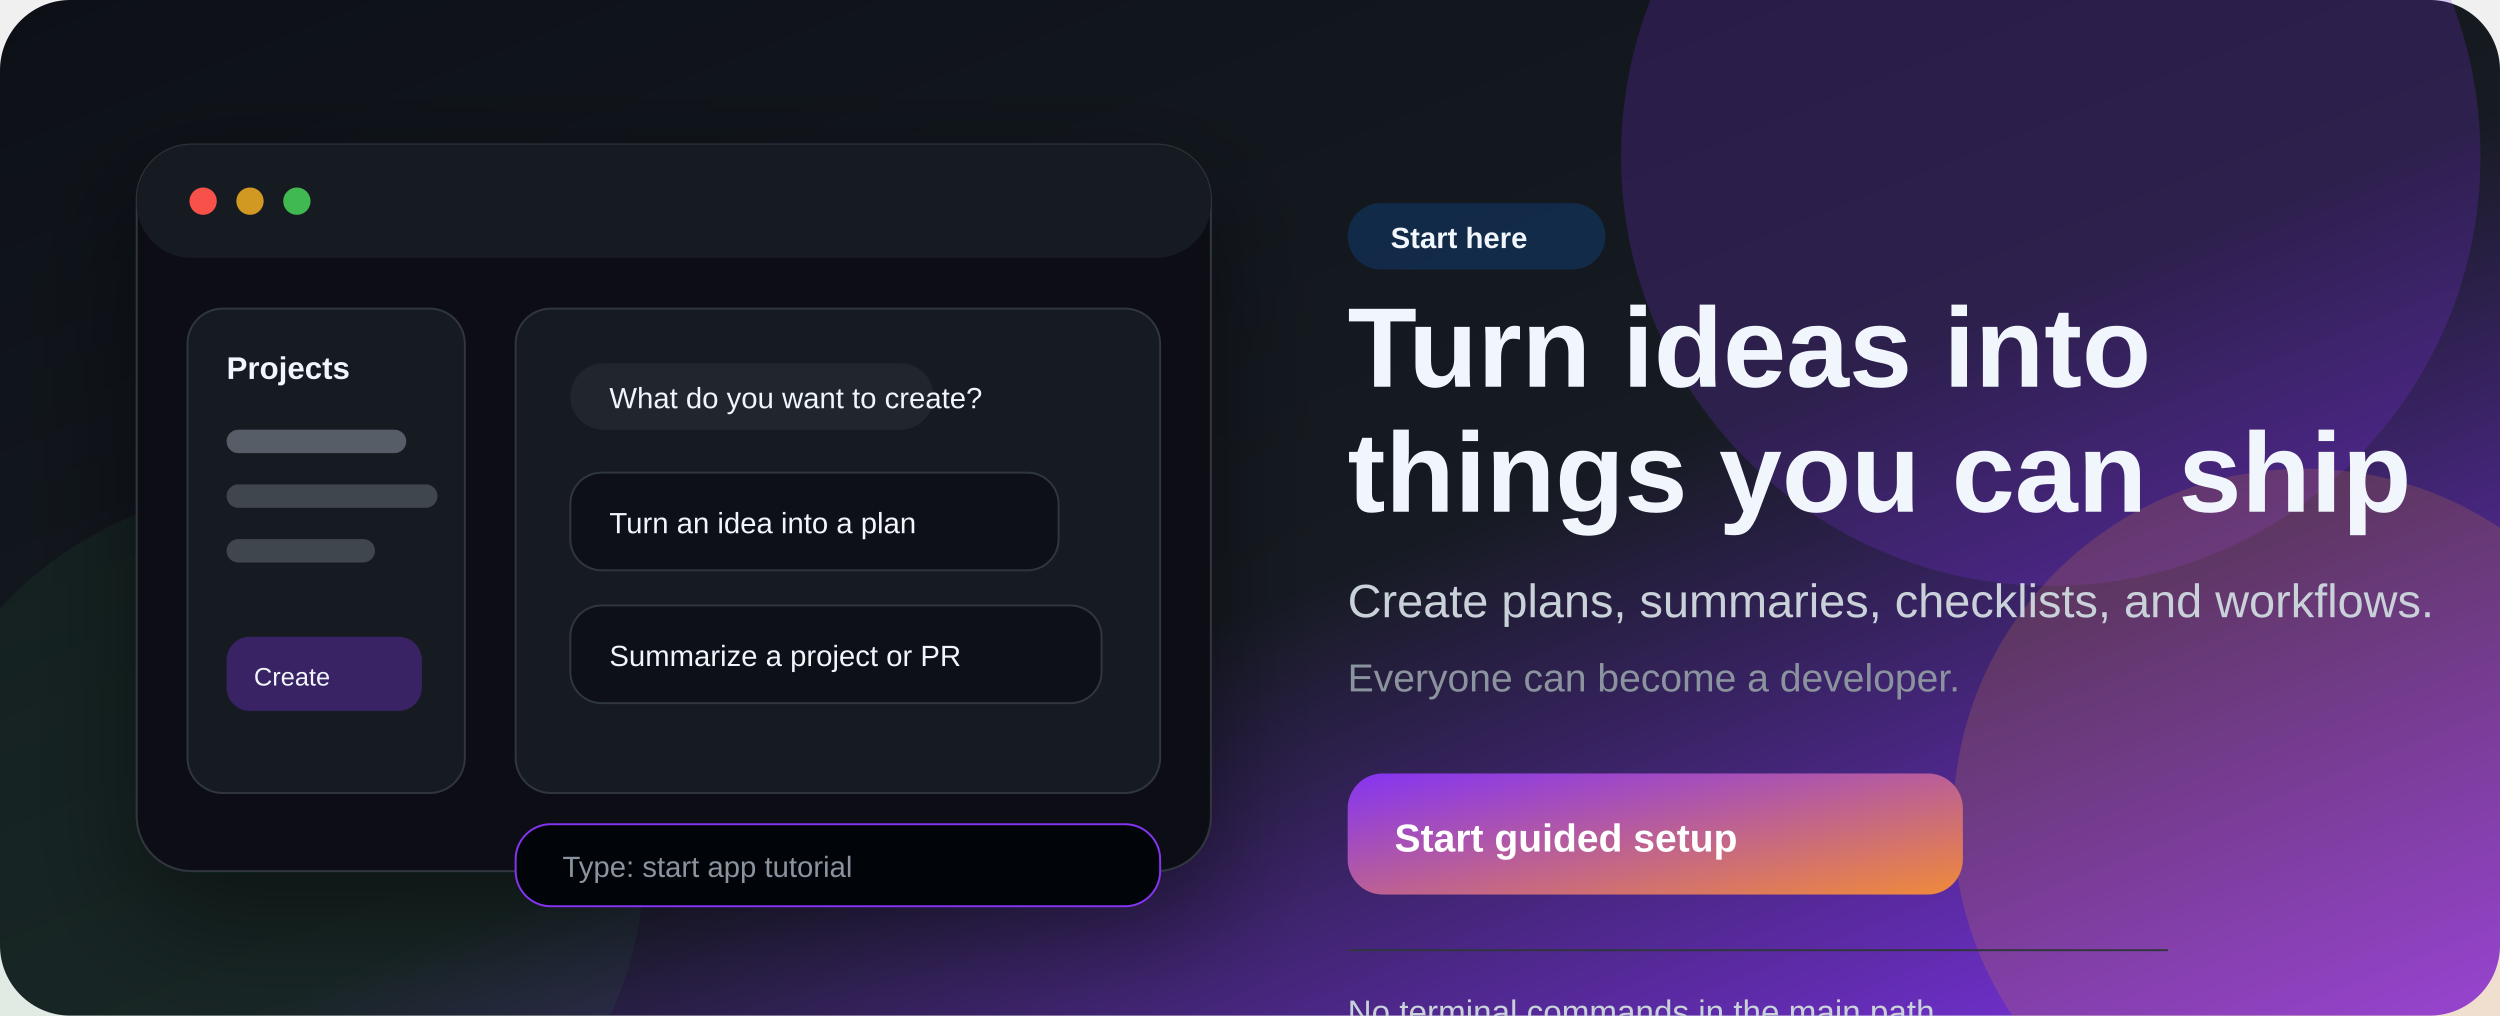
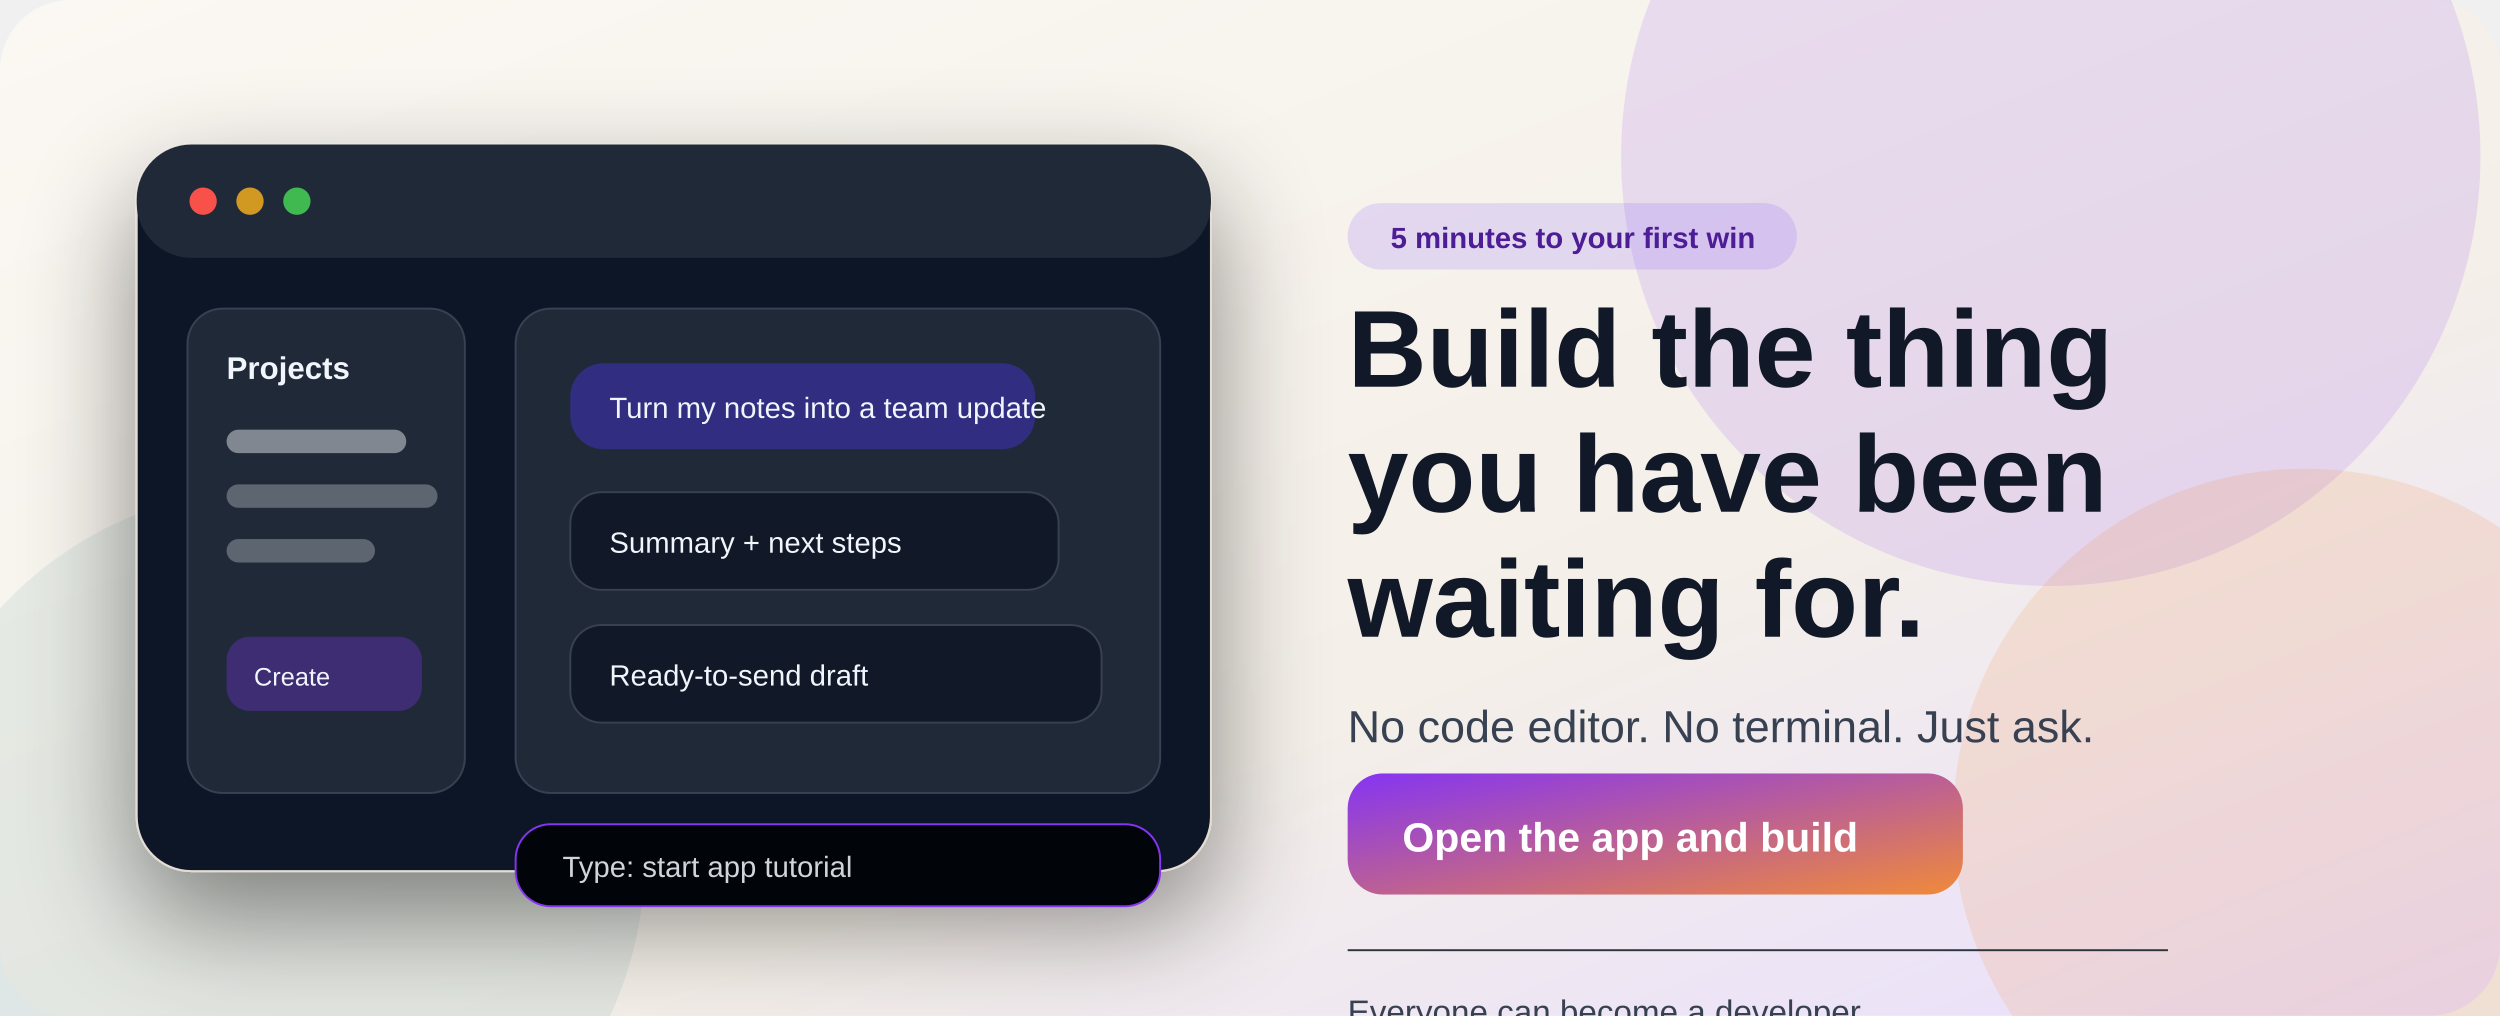
<svg xmlns="http://www.w3.org/2000/svg" width="1280" height="520" viewBox="0 0 1280 520" role="img" aria-labelledby="title desc">
  <defs>
    <linearGradient id="bg" x1="0" y1="0" x2="1" y2="1">
-       <stop offset="0" stop-color="#0d1117" />
-       <stop offset="0.55" stop-color="#161b22" />
-       <stop offset="1" stop-color="#8534F3" />
+       <stop offset="0" stop-color="#FBF8F3" />
+       <stop offset="0.62" stop-color="#F4EFE8" />
+       <stop offset="1" stop-color="#E8DDFF" />
    </linearGradient>
    <linearGradient id="accent" x1="0" y1="0" x2="1" y2="1">
      <stop offset="0" stop-color="#8534F3" />
      <stop offset="1" stop-color="#F08A3A" />
    </linearGradient>
    <filter id="shadow" x="-20%" y="-20%" width="140%" height="140%">
      <feDropShadow dx="0" dy="24" stdDeviation="28" flood-color="#010409" flood-opacity="0.45" />
    </filter>
  </defs>
  <rect width="1280" height="520" rx="36" fill="url(#bg)" />
-   <circle cx="1050" cy="80" r="220" fill="#8534F3" opacity="0.20" />
-   <circle cx="1180" cy="420" r="180" fill="#F08A3A" opacity="0.18" />
-   <circle cx="140" cy="440" r="190" fill="#2da44e" opacity="0.08" />
+   <circle cx="1050" cy="80" r="220" fill="#8534F3" opacity="0.13" />
+   <circle cx="1180" cy="420" r="180" fill="#F08A3A" opacity="0.16" />
+   <circle cx="140" cy="440" r="190" fill="#0f766e" opacity="0.08" />
  <g transform="translate(70 74)">
-     <rect width="550" height="372" rx="28" fill="#0d1117" stroke="#30363d" filter="url(#shadow)" />
-     <rect x="0" y="0" width="550" height="58" rx="28" fill="#161b22" />
+     <rect width="550" height="372" rx="28" fill="#111827" stroke="#e4ddd4" filter="url(#shadow)" />
+     <rect x="0" y="0" width="550" height="58" rx="28" fill="#1f2937" />
    <circle cx="34" cy="29" r="7" fill="#f85149" />
    <circle cx="58" cy="29" r="7" fill="#d29922" />
    <circle cx="82" cy="29" r="7" fill="#3fb950" />
-     <rect x="26" y="84" width="142" height="248" rx="18" fill="#161b22" stroke="#30363d" />
+     <rect x="26" y="84" width="142" height="248" rx="18" fill="#1f2937" stroke="#374151" />
    <text x="46" y="120" font-family="Arial, sans-serif" font-size="16" font-weight="700" fill="#f0f6fc">Projects</text>
-     <rect x="46" y="146" width="92" height="12" rx="6" fill="#8b949e" opacity="0.55" />
-     <rect x="46" y="174" width="108" height="12" rx="6" fill="#8b949e" opacity="0.35" />
-     <rect x="46" y="202" width="76" height="12" rx="6" fill="#8b949e" opacity="0.35" />
+     <rect x="46" y="146" width="92" height="12" rx="6" fill="#d1d5db" opacity="0.55" />
+     <rect x="46" y="174" width="108" height="12" rx="6" fill="#d1d5db" opacity="0.35" />
+     <rect x="46" y="202" width="76" height="12" rx="6" fill="#d1d5db" opacity="0.35" />
    <rect x="46" y="252" width="100" height="38" rx="12" fill="#8534F3" opacity="0.32" />
    <text x="60" y="277" font-family="Arial, sans-serif" font-size="13" fill="#f0f6fc">Create</text>
-     <rect x="194" y="84" width="330" height="248" rx="18" fill="#161b22" stroke="#30363d" />
-     <rect x="222" y="112" width="186" height="34" rx="17" fill="#21262d" />
-     <text x="242" y="135" font-family="Arial, sans-serif" font-size="15" fill="#f0f6fc">What do you want to create?</text>
-     <rect x="222" y="168" width="250" height="50" rx="16" fill="#0d1117" stroke="#30363d" />
-     <text x="242" y="199" font-family="Arial, sans-serif" font-size="15" fill="#f0f6fc">Turn an idea into a plan</text>
-     <rect x="222" y="236" width="272" height="50" rx="16" fill="#0d1117" stroke="#30363d" />
-     <text x="242" y="267" font-family="Arial, sans-serif" font-size="15" fill="#f0f6fc">Summarize a project or PR</text>
+     <rect x="194" y="84" width="330" height="248" rx="18" fill="#1f2937" stroke="#374151" />
+     <rect x="222" y="112" width="238" height="44" rx="17" fill="#312e81" />
+     <text x="242" y="140" font-family="Arial, sans-serif" font-size="15" fill="#f0f6fc">Turn my notes into a team update</text>
+     <rect x="222" y="178" width="250" height="50" rx="16" fill="#111827" stroke="#374151" />
+     <text x="242" y="209" font-family="Arial, sans-serif" font-size="15" fill="#f0f6fc">Summary + next steps</text>
+     <rect x="222" y="246" width="272" height="50" rx="16" fill="#111827" stroke="#374151" />
+     <text x="242" y="277" font-family="Arial, sans-serif" font-size="15" fill="#f0f6fc">Ready-to-send draft</text>
    <rect x="194" y="348" width="330" height="42" rx="18" fill="#010409" stroke="#8534F3" />
-     <text x="218" y="375" font-family="Arial, sans-serif" font-size="15" fill="#8b949e">Type: start app tutorial</text>
+     <text x="218" y="375" font-family="Arial, sans-serif" font-size="15" fill="#d1d5db">Type: start app tutorial</text>
  </g>
  <g transform="translate(690 104)">
-     <rect x="0" y="0" width="132" height="34" rx="17" fill="#0969da" opacity="0.22" />
-     <text x="22" y="23" font-family="Arial, sans-serif" font-size="15" font-weight="700" fill="#f0f6fc">Start here</text>
-     <text x="0" y="94" font-family="Arial, sans-serif" font-size="58" font-weight="800" fill="#f0f6fc">Turn ideas into</text>
-     <text x="0" y="158" font-family="Arial, sans-serif" font-size="58" font-weight="800" fill="#f0f6fc">things you can ship</text>
-     <text x="0" y="212" font-family="Arial, sans-serif" font-size="24" fill="#c9d1d9">Create plans, summaries, checklists, and workflows.</text>
-     <text x="0" y="250" font-family="Arial, sans-serif" font-size="20" fill="#8b949e">Everyone can become a developer.</text>
+     <rect x="0" y="0" width="230" height="34" rx="17" fill="#6E3AFF" opacity="0.15" />
+     <text x="22" y="23" font-family="Arial, sans-serif" font-size="15" font-weight="700" fill="#4C1D95">5 minutes to your first win</text>
+     <text x="0" y="94" font-family="Arial, sans-serif" font-size="56" font-weight="800" fill="#111827">Build the thing</text>
+     <text x="0" y="158" font-family="Arial, sans-serif" font-size="56" font-weight="800" fill="#111827">you have been</text>
+     <text x="0" y="222" font-family="Arial, sans-serif" font-size="56" font-weight="800" fill="#111827">waiting for.</text>
+     <text x="0" y="276" font-family="Arial, sans-serif" font-size="23" fill="#374151">No code editor. No terminal. Just ask.</text>
    <rect x="0" y="292" width="315" height="62" rx="18" fill="url(#accent)" />
-     <text x="24" y="332" font-family="Arial, sans-serif" font-size="20" font-weight="800" fill="#ffffff">Start guided setup</text>
+     <text x="28" y="332" font-family="Arial, sans-serif" font-size="21" font-weight="800" fill="#ffffff">Open the app and build</text>
    <rect x="0" y="382" width="420" height="1" fill="#30363d" />
-     <text x="0" y="420" font-family="Arial, sans-serif" font-size="17" fill="#c9d1d9">No terminal commands in the main path</text>
+     <text x="0" y="420" font-family="Arial, sans-serif" font-size="17" fill="#374151">Everyone can become a developer.</text>
  </g>
</svg>
